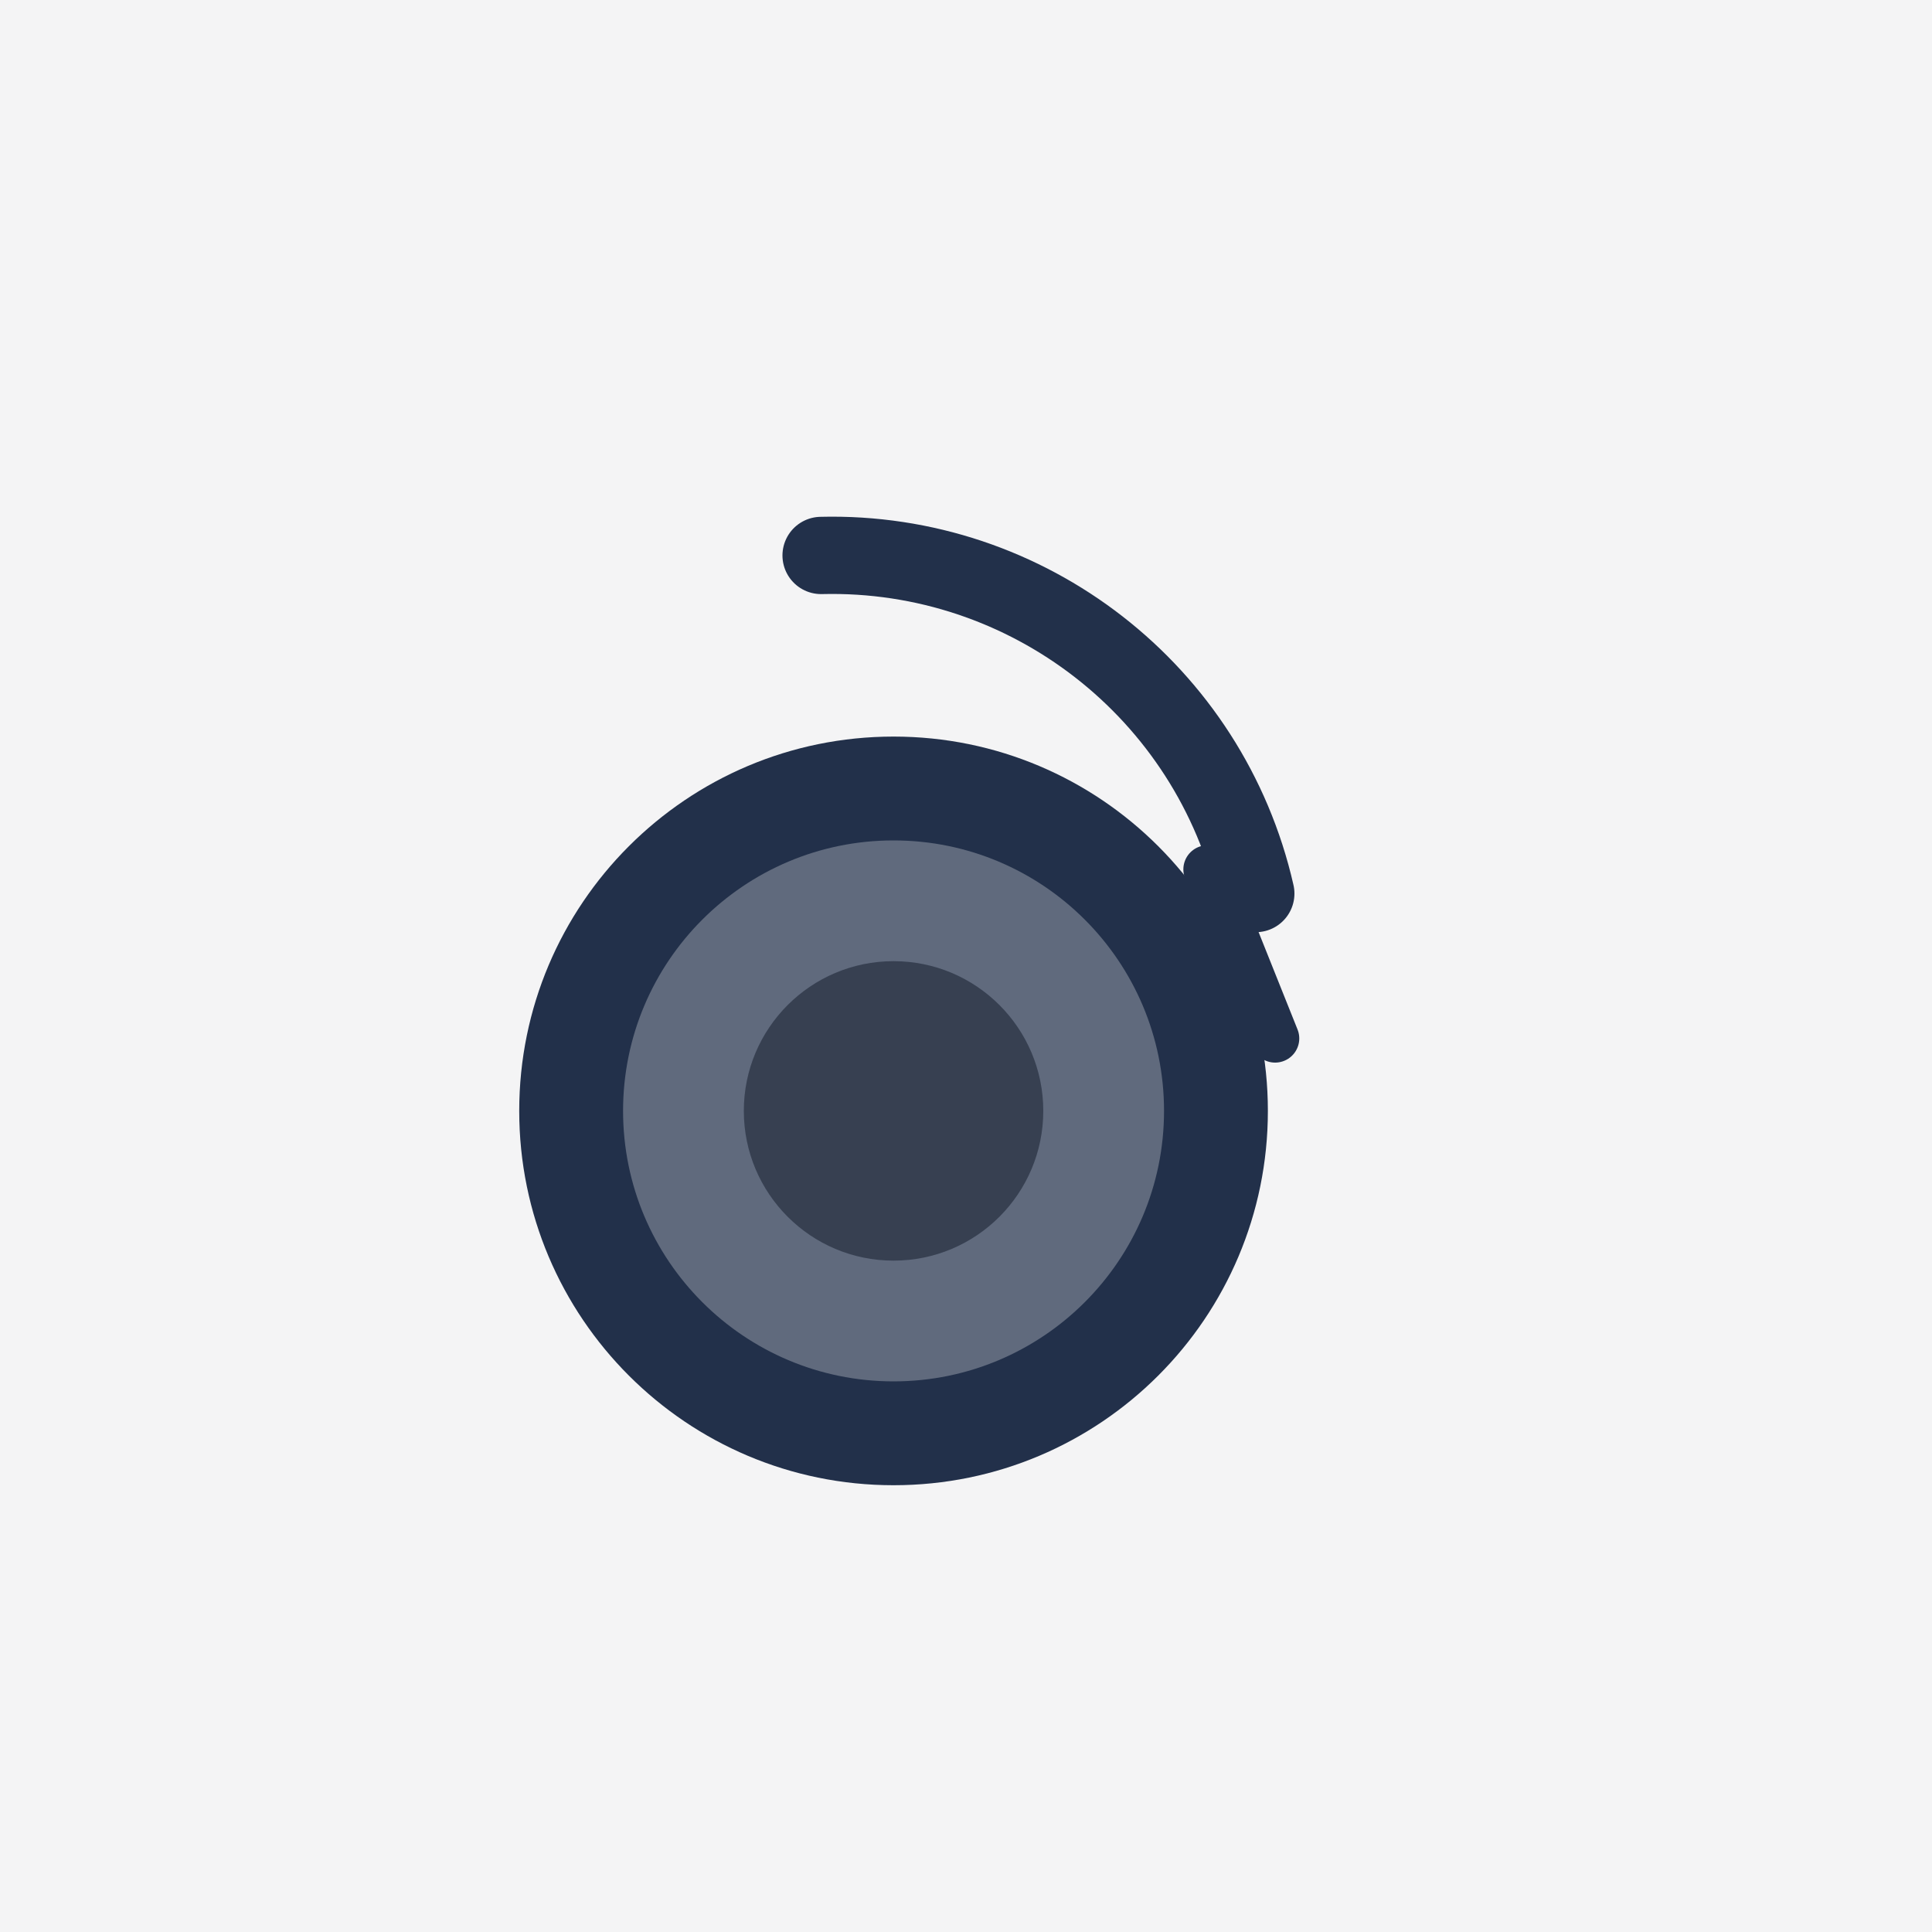
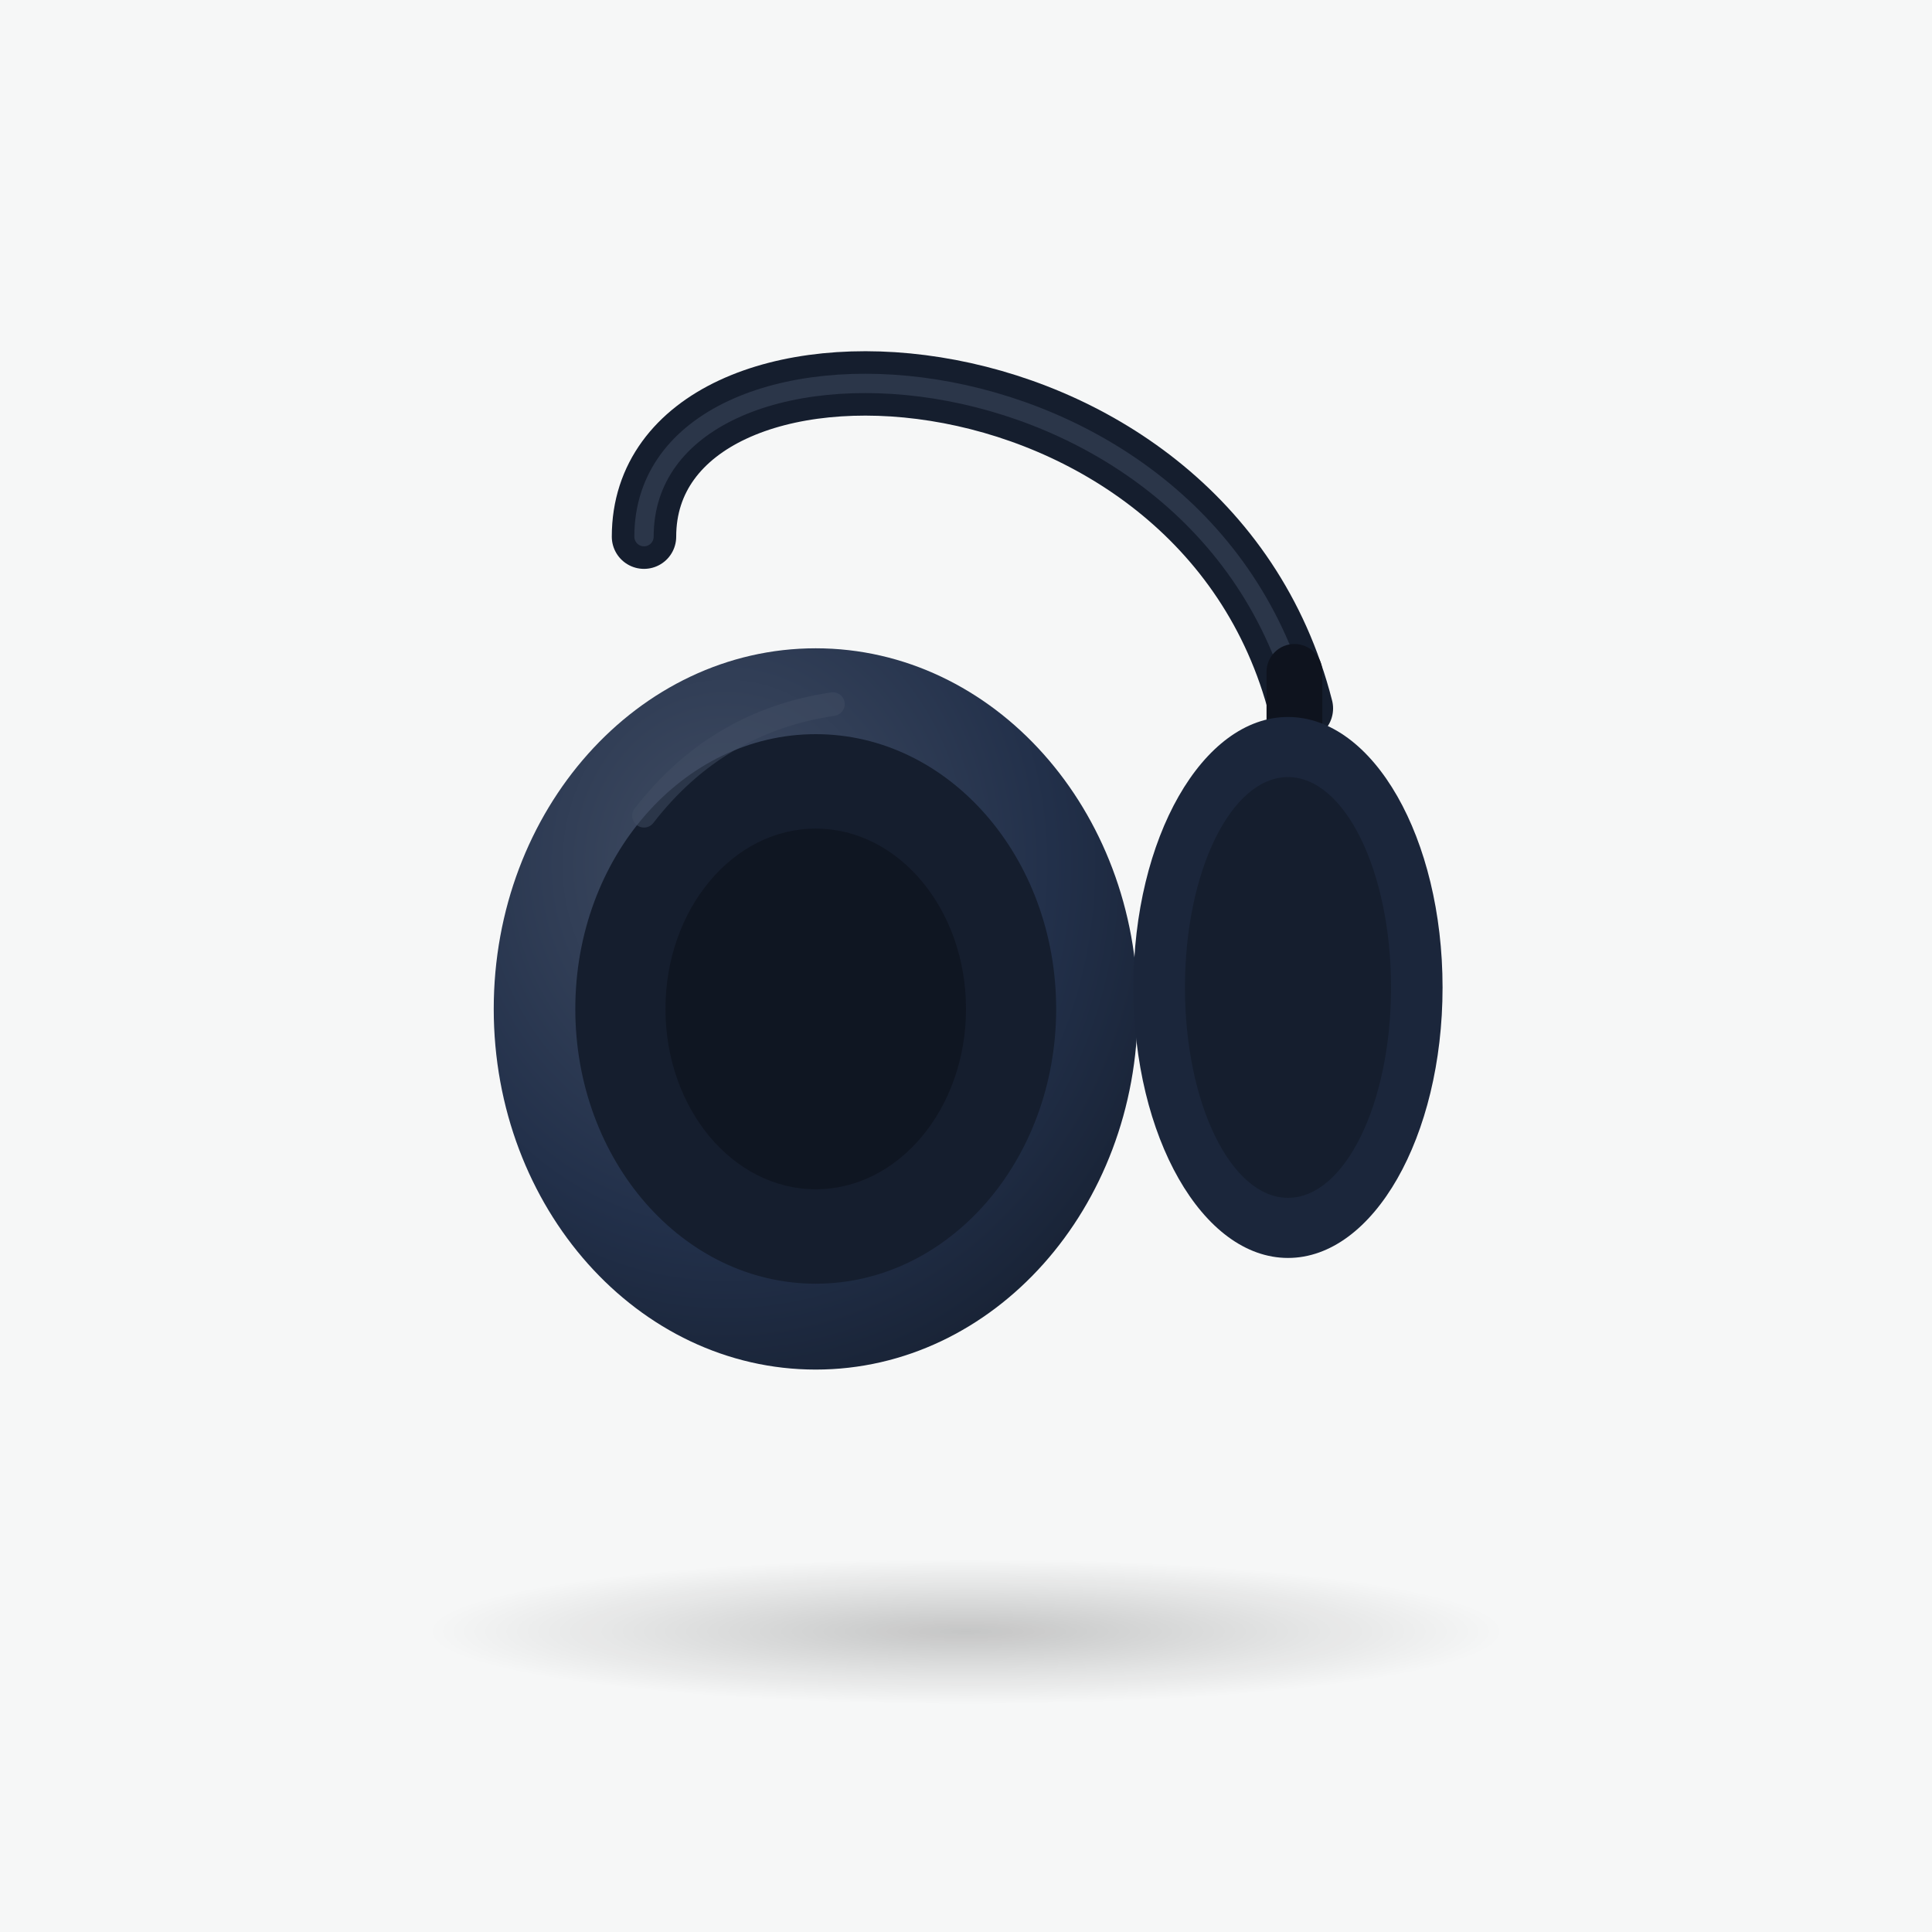
- <svg xmlns="http://www.w3.org/2000/svg" viewBox="0 0 800 800" width="800" height="800" role="img">
-   <rect width="800" height="800" fill="#f4f4f5" />
-   <g transform="translate(400,400)">
-     <path d="M -60 -170 A 180 180 0 0 1 120 -30" fill="none" stroke="#22304a" stroke-width="32" stroke-linecap="round" />
-     <circle cx="-30" cy="60" r="155" fill="#22304a" />
-     <circle cx="-30" cy="60" r="112" fill="#606a7d" />
-     <circle cx="-30" cy="60" r="62" fill="#151e2e" opacity="0.55" />
-     <path d="M 100 -40 L 128 30" stroke="#22304a" stroke-width="20" stroke-linecap="round" />
+ <svg xmlns="http://www.w3.org/2000/svg" viewBox="0 0 900 900" width="900" height="900" role="img">
+   <rect width="900" height="900" fill="#f6f7f7" />
+   <defs>
+     <linearGradient id="body" x1="0" y1="0" x2="1" y2="1">
+       <stop offset="0" stop-color="#414d63" />
+       <stop offset="0.55" stop-color="#22304a" />
+       <stop offset="1" stop-color="#1b263b" />
+     </linearGradient>
+     <linearGradient id="bodyV" x1="0" y1="0" x2="0" y2="1">
+       <stop offset="0" stop-color="#414d63" />
+       <stop offset="1" stop-color="#1b263b" />
+     </linearGradient>
+     <linearGradient id="sleeve" x1="0" y1="0" x2="1" y2="0">
+       <stop offset="0" stop-color="#1b263b" />
+       <stop offset="1" stop-color="#22304a" />
+     </linearGradient>
+     <radialGradient id="cup" cx="0.36" cy="0.30" r="0.85">
+       <stop offset="0" stop-color="#414d63" />
+       <stop offset="0.6" stop-color="#22304a" />
+       <stop offset="1" stop-color="#151e2e" />
+     </radialGradient>
+     <radialGradient id="shadow" cx="0.5" cy="0.5" r="0.5">
+       <stop offset="0" stop-color="#000000" stop-opacity="0.20" />
+       <stop offset="1" stop-color="#000000" stop-opacity="0" />
+     </radialGradient>
+   </defs>
+   <ellipse cx="450" cy="760" rx="250" ry="34" fill="url(#shadow)" />
+   <g>
+     <path d="M 300 250 C 300 140, 560 150, 606 330" fill="none" stroke="#151e2e" stroke-width="30" stroke-linecap="round" />
+     <path d="M 300 250 C 300 140, 560 150, 606 330" fill="none" stroke="#414d63" stroke-width="9" stroke-linecap="round" opacity="0.5" />
+     <rect x="590" y="300" width="26" height="80" rx="13" fill="#0e131e" />
+     <ellipse cx="380" cy="470" rx="150" ry="168" fill="url(#cup)" />
+     <ellipse cx="380" cy="470" rx="112" ry="128" fill="#151e2e" />
+     <ellipse cx="380" cy="470" rx="70" ry="84" fill="#0e131e" opacity="0.75" />
+     <path d="M 300 380 q 34 -44 88 -52" stroke="#414d63" stroke-width="11" fill="none" stroke-linecap="round" opacity="0.5" />
+     <ellipse cx="600" cy="460" rx="72" ry="126" fill="#1b263b" />
+     <ellipse cx="600" cy="460" rx="48" ry="98" fill="#151e2e" />
  </g>
</svg>
